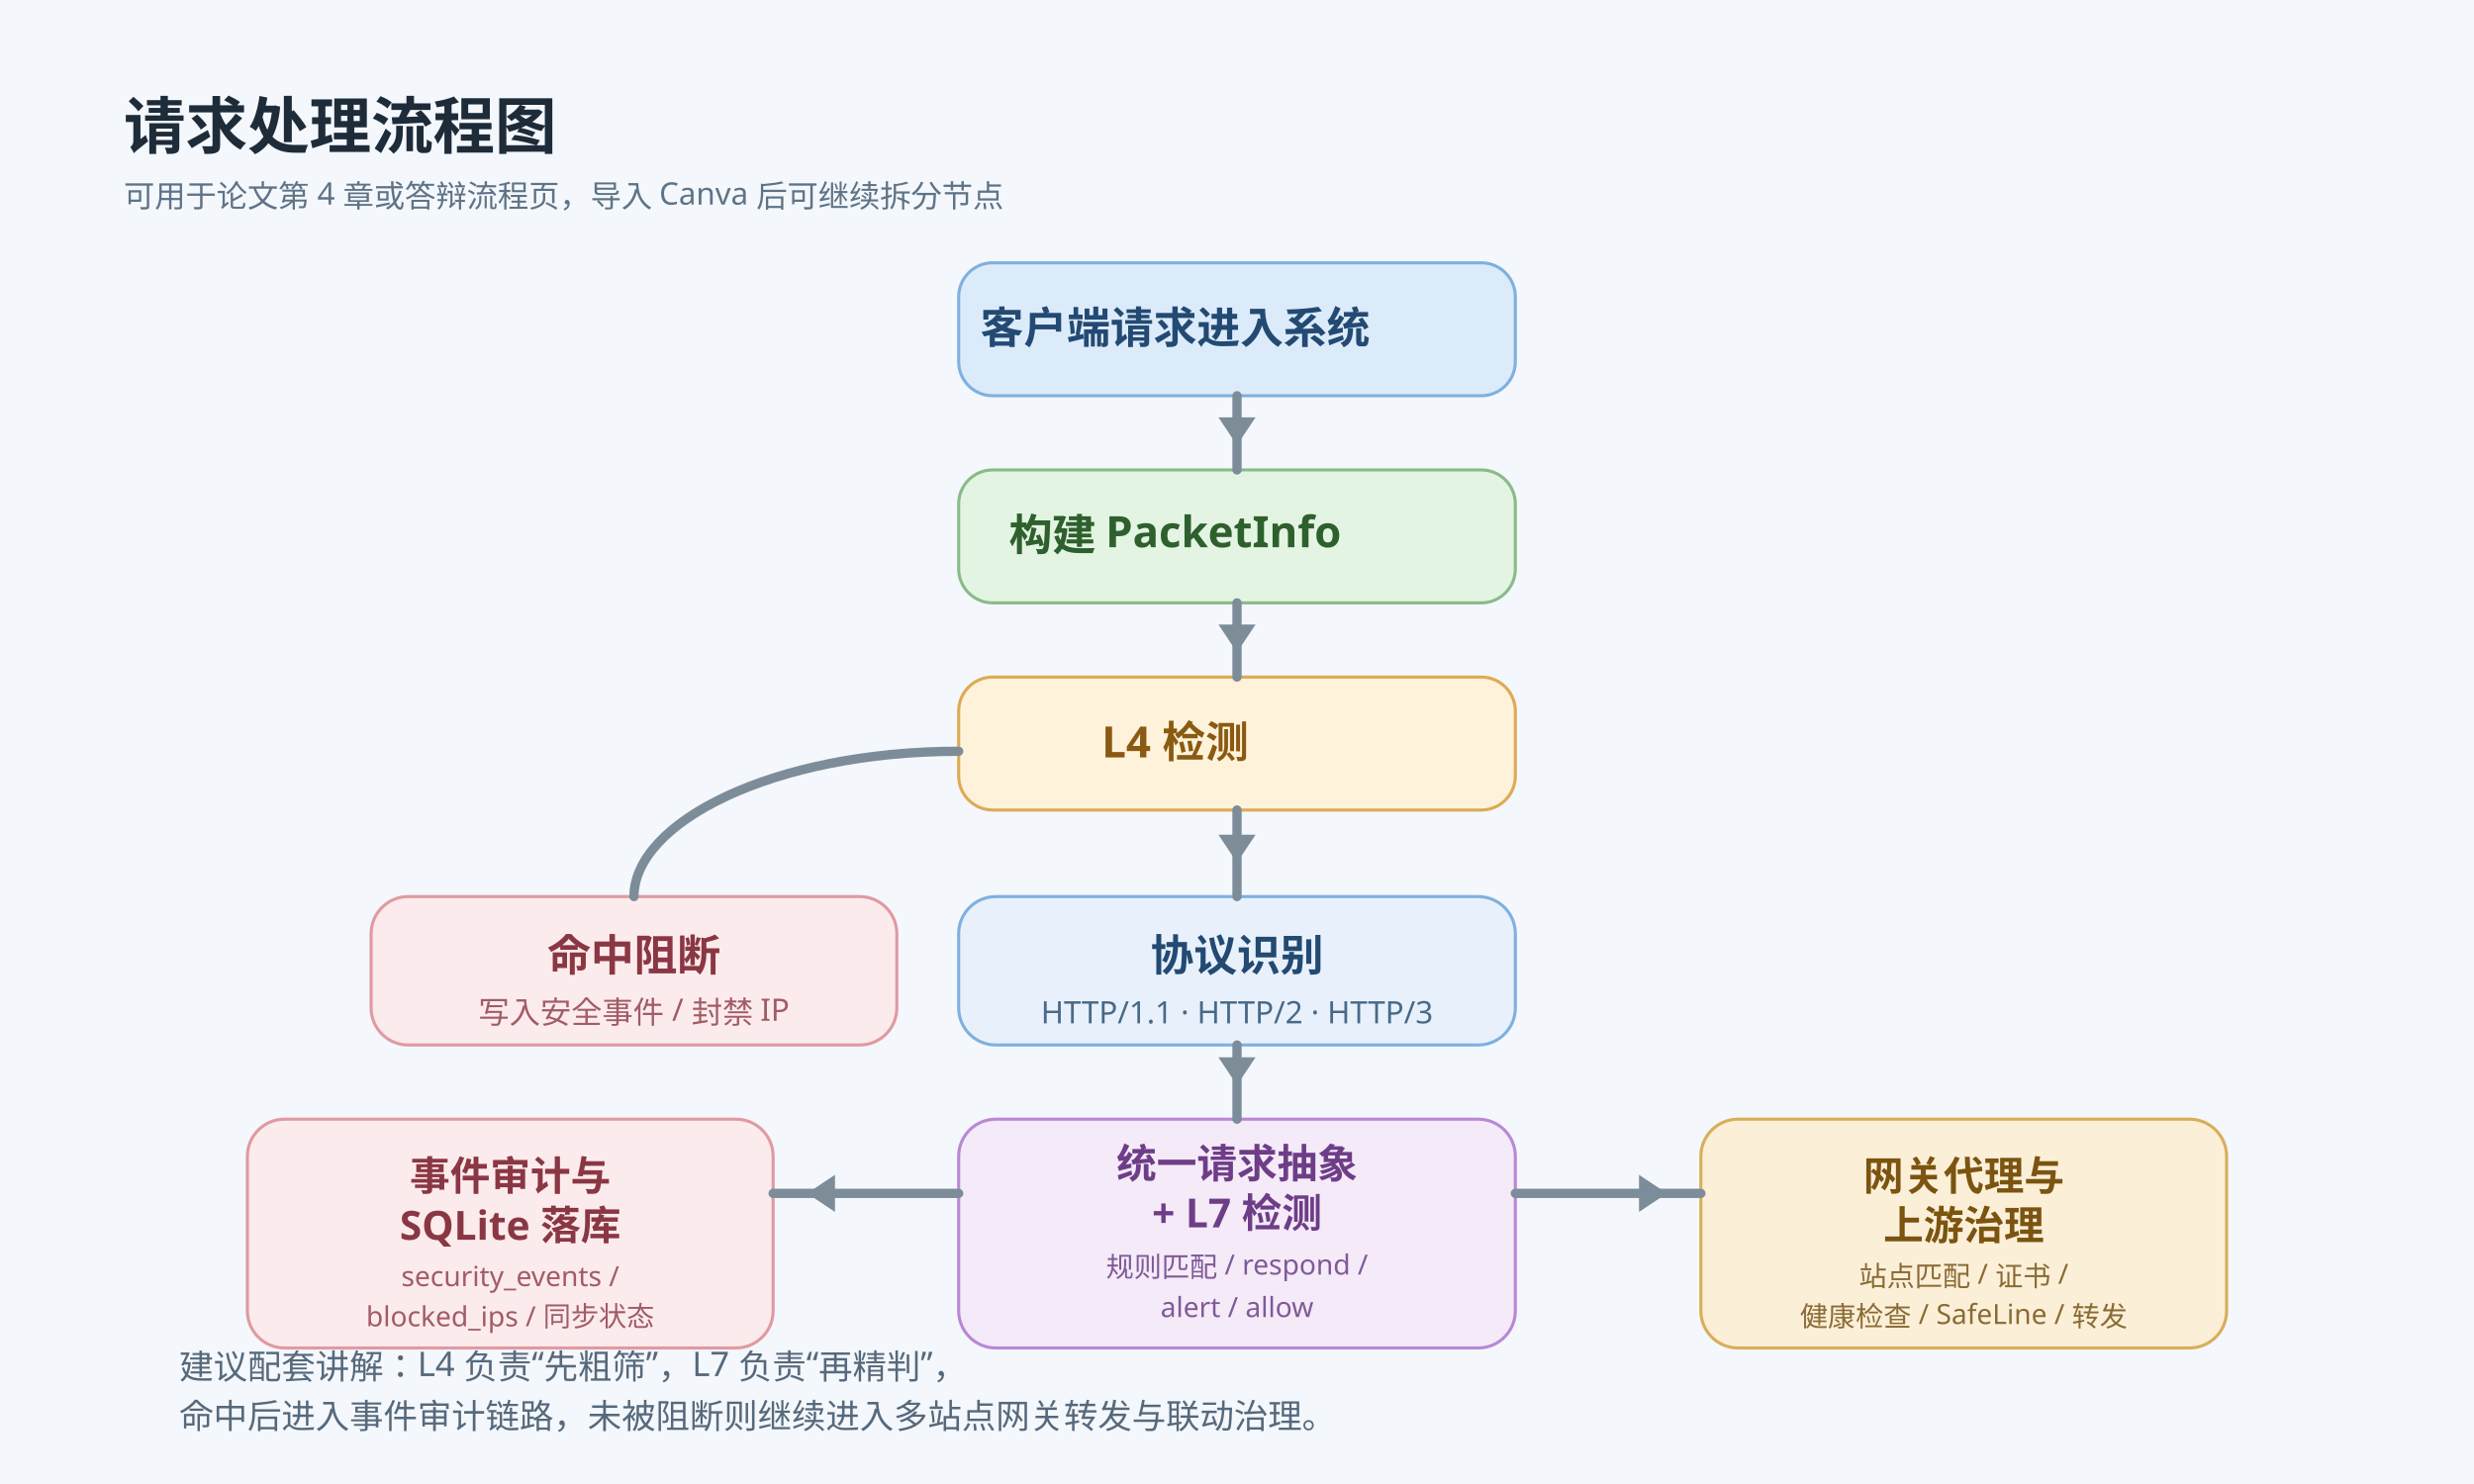
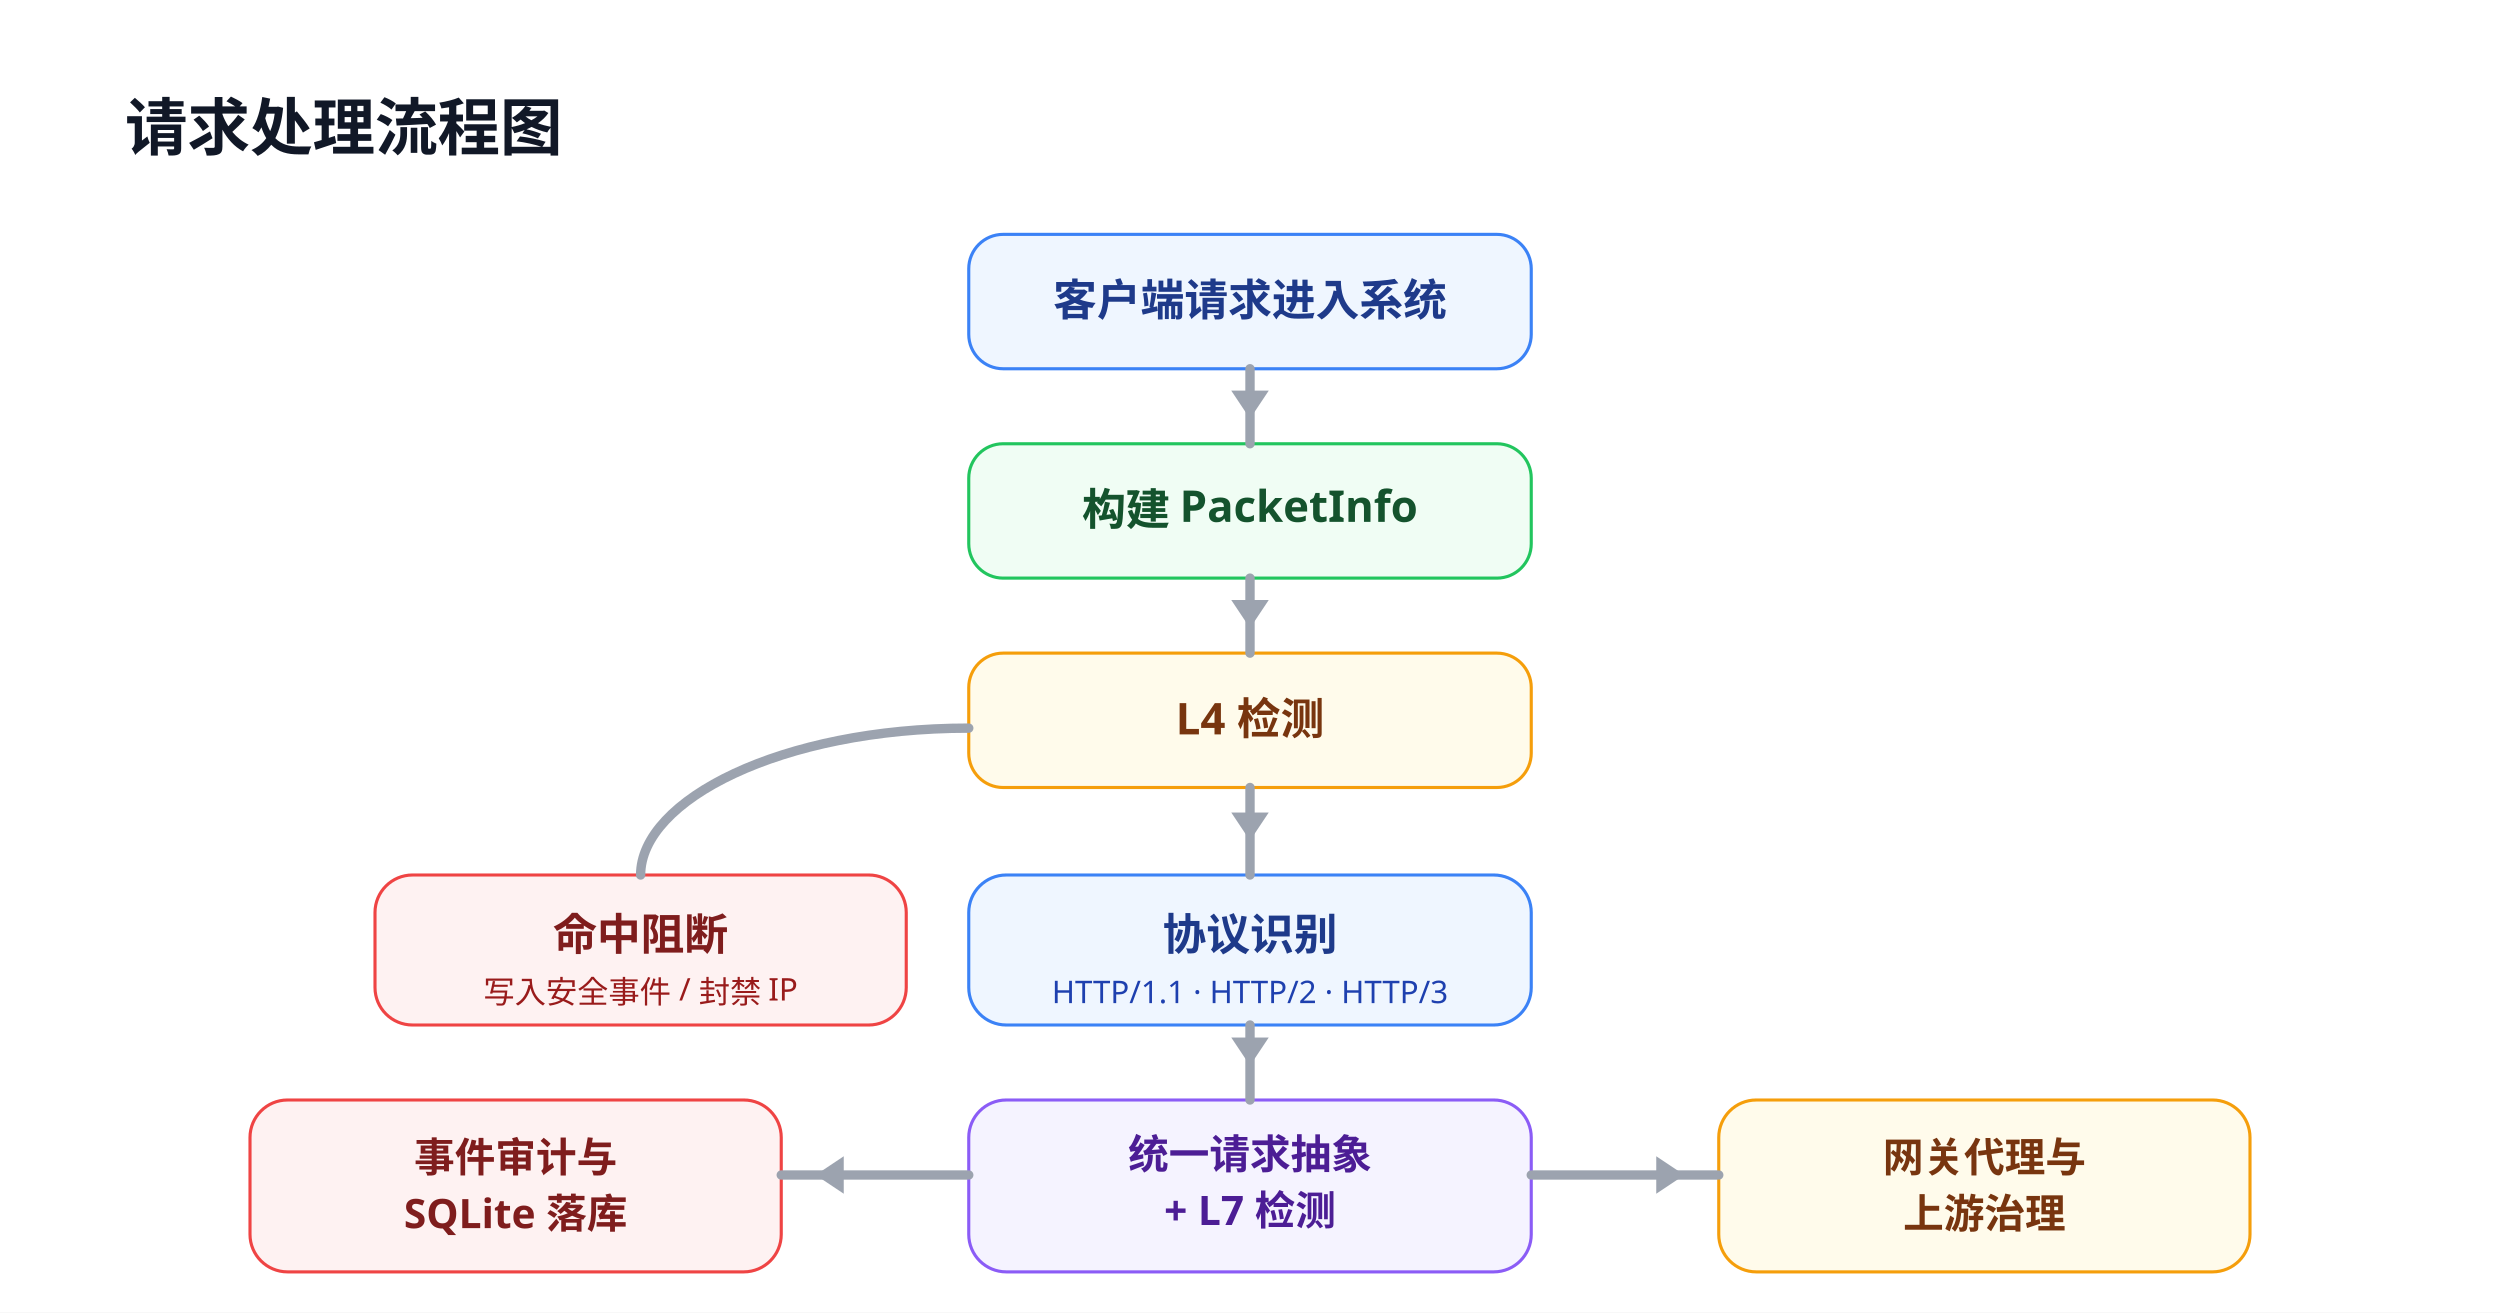
- <svg xmlns="http://www.w3.org/2000/svg" width="1600" height="960" viewBox="0 0 1600 960" fill="none">
-   <rect width="1600" height="960" fill="#F4F7FB" />
-   <text x="80" y="96" fill="#1E2C3A" font-family="PingFang SC, Microsoft YaHei, sans-serif" font-size="40" font-weight="700">请求处理流程图</text>
-   <text x="80" y="134" fill="#5E7387" font-family="PingFang SC, Microsoft YaHei, sans-serif" font-size="20">可用于论文第 4 章或答辩流程页，导入 Canva 后可继续拆分节点</text>
+ <svg xmlns="http://www.w3.org/2000/svg" width="1600" height="840" viewBox="0 0 1600 840" fill="none">
+   <rect width="1600" height="840" fill="#FFFFFF" />
+   <text x="80" y="96" fill="#111827" font-family="PingFang SC, Microsoft YaHei, sans-serif" font-size="40" font-weight="700">请求处理流程图</text>
  <g font-family="PingFang SC, Microsoft YaHei, sans-serif">
-     <rect x="620" y="170" width="360" height="86" rx="22" fill="#DCEBFA" stroke="#7FB0E0" stroke-width="2" />
-     <text x="760" y="222" text-anchor="middle" fill="#234A72" font-size="28" font-weight="700">客户端请求进入系统</text>
-     <rect x="620" y="304" width="360" height="86" rx="22" fill="#E4F4E3" stroke="#89BB88" stroke-width="2" />
-     <text x="760" y="356" text-anchor="middle" fill="#2E602E" font-size="28" font-weight="700">构建 PacketInfo</text>
-     <rect x="620" y="438" width="360" height="86" rx="22" fill="#FFF2DA" stroke="#DDAA54" stroke-width="2" />
-     <text x="760" y="490" text-anchor="middle" fill="#8A5A12" font-size="28" font-weight="700">L4 检测</text>
-     <rect x="240" y="580" width="340" height="96" rx="24" fill="#FCEBEC" stroke="#DF9AA2" stroke-width="2" />
-     <text x="410" y="628" text-anchor="middle" fill="#8A3744" font-size="28" font-weight="700">命中阻断</text>
-     <text x="410" y="662" text-anchor="middle" fill="#A15C67" font-size="20">写入安全事件 / 封禁 IP</text>
-     <rect x="620" y="580" width="360" height="96" rx="24" fill="#E8F1FB" stroke="#7FB0E0" stroke-width="2" />
-     <text x="800" y="628" text-anchor="middle" fill="#234A72" font-size="28" font-weight="700">协议识别</text>
-     <text x="800" y="662" text-anchor="middle" fill="#486989" font-size="20">HTTP/1.1 · HTTP/2 · HTTP/3</text>
-     <rect x="620" y="724" width="360" height="148" rx="24" fill="#F4EAF8" stroke="#B888D6" stroke-width="2" />
-     <text x="800" y="762" text-anchor="middle" fill="#6E3D88" font-size="26" font-weight="700">统一请求抽象</text>
-     <text x="800" y="794" text-anchor="middle" fill="#6E3D88" font-size="26" font-weight="700">+ L7 检测</text>
-     <text x="800" y="826" text-anchor="middle" fill="#7F5A97" font-size="18">规则匹配 / respond /</text>
-     <text x="800" y="852" text-anchor="middle" fill="#7F5A97" font-size="18">alert / allow</text>
-     <rect x="160" y="724" width="340" height="148" rx="24" fill="#FCEBEC" stroke="#DF9AA2" stroke-width="2" />
-     <text x="330" y="770" text-anchor="middle" fill="#8A3744" font-size="26" font-weight="700">事件审计与</text>
-     <text x="330" y="802" text-anchor="middle" fill="#8A3744" font-size="26" font-weight="700">SQLite 落库</text>
-     <text x="330" y="832" text-anchor="middle" fill="#A15C67" font-size="18">security_events /</text>
-     <text x="330" y="858" text-anchor="middle" fill="#A15C67" font-size="18">blocked_ips / 同步状态</text>
-     <rect x="1100" y="724" width="340" height="148" rx="24" fill="#FBEFD8" stroke="#D8AE59" stroke-width="2" />
-     <text x="1270" y="770" text-anchor="middle" fill="#7B5410" font-size="26" font-weight="700">网关代理与</text>
-     <text x="1270" y="802" text-anchor="middle" fill="#7B5410" font-size="26" font-weight="700">上游治理</text>
-     <text x="1270" y="832" text-anchor="middle" fill="#8A6B34" font-size="18">站点匹配 / 证书 /</text>
-     <text x="1270" y="858" text-anchor="middle" fill="#8A6B34" font-size="18">健康检查 / SafeLine / 转发</text>
+     <rect x="620" y="150" width="360" height="86" rx="22" fill="#EFF6FF" stroke="#3B82F6" stroke-width="2" />
+     <text x="800" y="202" text-anchor="middle" fill="#1E3A8A" font-size="28" font-weight="700">客户端请求进入系统</text>
+     <rect x="620" y="284" width="360" height="86" rx="22" fill="#F0FDF4" stroke="#22C55E" stroke-width="2" />
+     <text x="800" y="336" text-anchor="middle" fill="#14532D" font-size="28" font-weight="700">构建 PacketInfo</text>
+     <rect x="620" y="418" width="360" height="86" rx="22" fill="#FFFBEB" stroke="#F59E0B" stroke-width="2" />
+     <text x="800" y="470" text-anchor="middle" fill="#78350F" font-size="28" font-weight="700">L4 检测</text>
+     <rect x="240" y="560" width="340" height="96" rx="24" fill="#FEF2F2" stroke="#EF4444" stroke-width="2" />
+     <text x="410" y="608" text-anchor="middle" fill="#7F1D1D" font-size="28" font-weight="700">命中阻断</text>
+     <text x="410" y="642" text-anchor="middle" fill="#991B1B" font-size="20">写入安全事件 / 封禁 IP</text>
+     <rect x="620" y="560" width="360" height="96" rx="24" fill="#EFF6FF" stroke="#3B82F6" stroke-width="2" />
+     <text x="800" y="608" text-anchor="middle" fill="#1E3A8A" font-size="28" font-weight="700">协议识别</text>
+     <text x="800" y="642" text-anchor="middle" fill="#1E40AF" font-size="20">HTTP/1.1 · HTTP/2 · HTTP/3</text>
+     <rect x="620" y="704" width="360" height="110" rx="24" fill="#F5F3FF" stroke="#8B5CF6" stroke-width="2" />
+     <text x="800" y="748" text-anchor="middle" fill="#4C1D95" font-size="26" font-weight="700">统一请求抽象</text>
+     <text x="800" y="784" text-anchor="middle" fill="#4C1D95" font-size="26" font-weight="700">+ L7 检测</text>
+     <rect x="160" y="704" width="340" height="110" rx="24" fill="#FEF2F2" stroke="#EF4444" stroke-width="2" />
+     <text x="330" y="750" text-anchor="middle" fill="#7F1D1D" font-size="26" font-weight="700">事件审计与</text>
+     <text x="330" y="786" text-anchor="middle" fill="#7F1D1D" font-size="26" font-weight="700">SQLite 落库</text>
+     <rect x="1100" y="704" width="340" height="110" rx="24" fill="#FFFBEB" stroke="#F59E0B" stroke-width="2" />
+     <text x="1270" y="750" text-anchor="middle" fill="#78350F" font-size="26" font-weight="700">网关代理与</text>
+     <text x="1270" y="786" text-anchor="middle" fill="#78350F" font-size="26" font-weight="700">上游治理</text>
  </g>
-   <path d="M800 256V304" stroke="#7D8C99" stroke-width="6" stroke-linecap="round" />
-   <path d="M800 390V438" stroke="#7D8C99" stroke-width="6" stroke-linecap="round" />
-   <path d="M800 524V580" stroke="#7D8C99" stroke-width="6" stroke-linecap="round" />
-   <path d="M800 676V724" stroke="#7D8C99" stroke-width="6" stroke-linecap="round" />
-   <path d="M620 772H500" stroke="#7D8C99" stroke-width="6" stroke-linecap="round" />
-   <path d="M980 772H1100" stroke="#7D8C99" stroke-width="6" stroke-linecap="round" />
-   <path d="M620 486C500 486 410 532 410 580" stroke="#7D8C99" stroke-width="6" stroke-linecap="round" />
-   <path d="M800 288L788 270H812L800 288Z" fill="#7D8C99" />
-   <path d="M800 422L788 404H812L800 422Z" fill="#7D8C99" />
-   <path d="M800 558L788 540H812L800 558Z" fill="#7D8C99" />
-   <path d="M800 702L788 684H812L800 702Z" fill="#7D8C99" />
-   <path d="M522 772L540 760V784L522 772Z" fill="#7D8C99" />
-   <path d="M1078 772L1060 760V784L1078 772Z" fill="#7D8C99" />
-   <text x="116" y="892" fill="#56697C" font-family="PingFang SC, Microsoft YaHei, sans-serif" font-size="22">建议配套讲解：L4 负责“先粗筛”，L7 负责“再精判”，</text>
-   <text x="116" y="924" fill="#56697C" font-family="PingFang SC, Microsoft YaHei, sans-serif" font-size="22">命中后进入事件审计链路，未被阻断则继续进入多站点网关转发与联动治理。</text>
+   <path d="M800 236V284" stroke="#9CA3AF" stroke-width="6" stroke-linecap="round" />
+   <path d="M800 370V418" stroke="#9CA3AF" stroke-width="6" stroke-linecap="round" />
+   <path d="M800 504V560" stroke="#9CA3AF" stroke-width="6" stroke-linecap="round" />
+   <path d="M800 656V704" stroke="#9CA3AF" stroke-width="6" stroke-linecap="round" />
+   <path d="M620 752H500" stroke="#9CA3AF" stroke-width="6" stroke-linecap="round" />
+   <path d="M980 752H1100" stroke="#9CA3AF" stroke-width="6" stroke-linecap="round" />
+   <path d="M620 466C500 466 410 512 410 560" stroke="#9CA3AF" stroke-width="6" stroke-linecap="round" />
+   <path d="M800 268L788 250H812L800 268Z" fill="#9CA3AF" />
+   <path d="M800 402L788 384H812L800 402Z" fill="#9CA3AF" />
+   <path d="M800 538L788 520H812L800 538Z" fill="#9CA3AF" />
+   <path d="M800 682L788 664H812L800 682Z" fill="#9CA3AF" />
+   <path d="M522 752L540 740V764L522 752Z" fill="#9CA3AF" />
+   <path d="M1078 752L1060 740V764L1078 752Z" fill="#9CA3AF" />
</svg>
